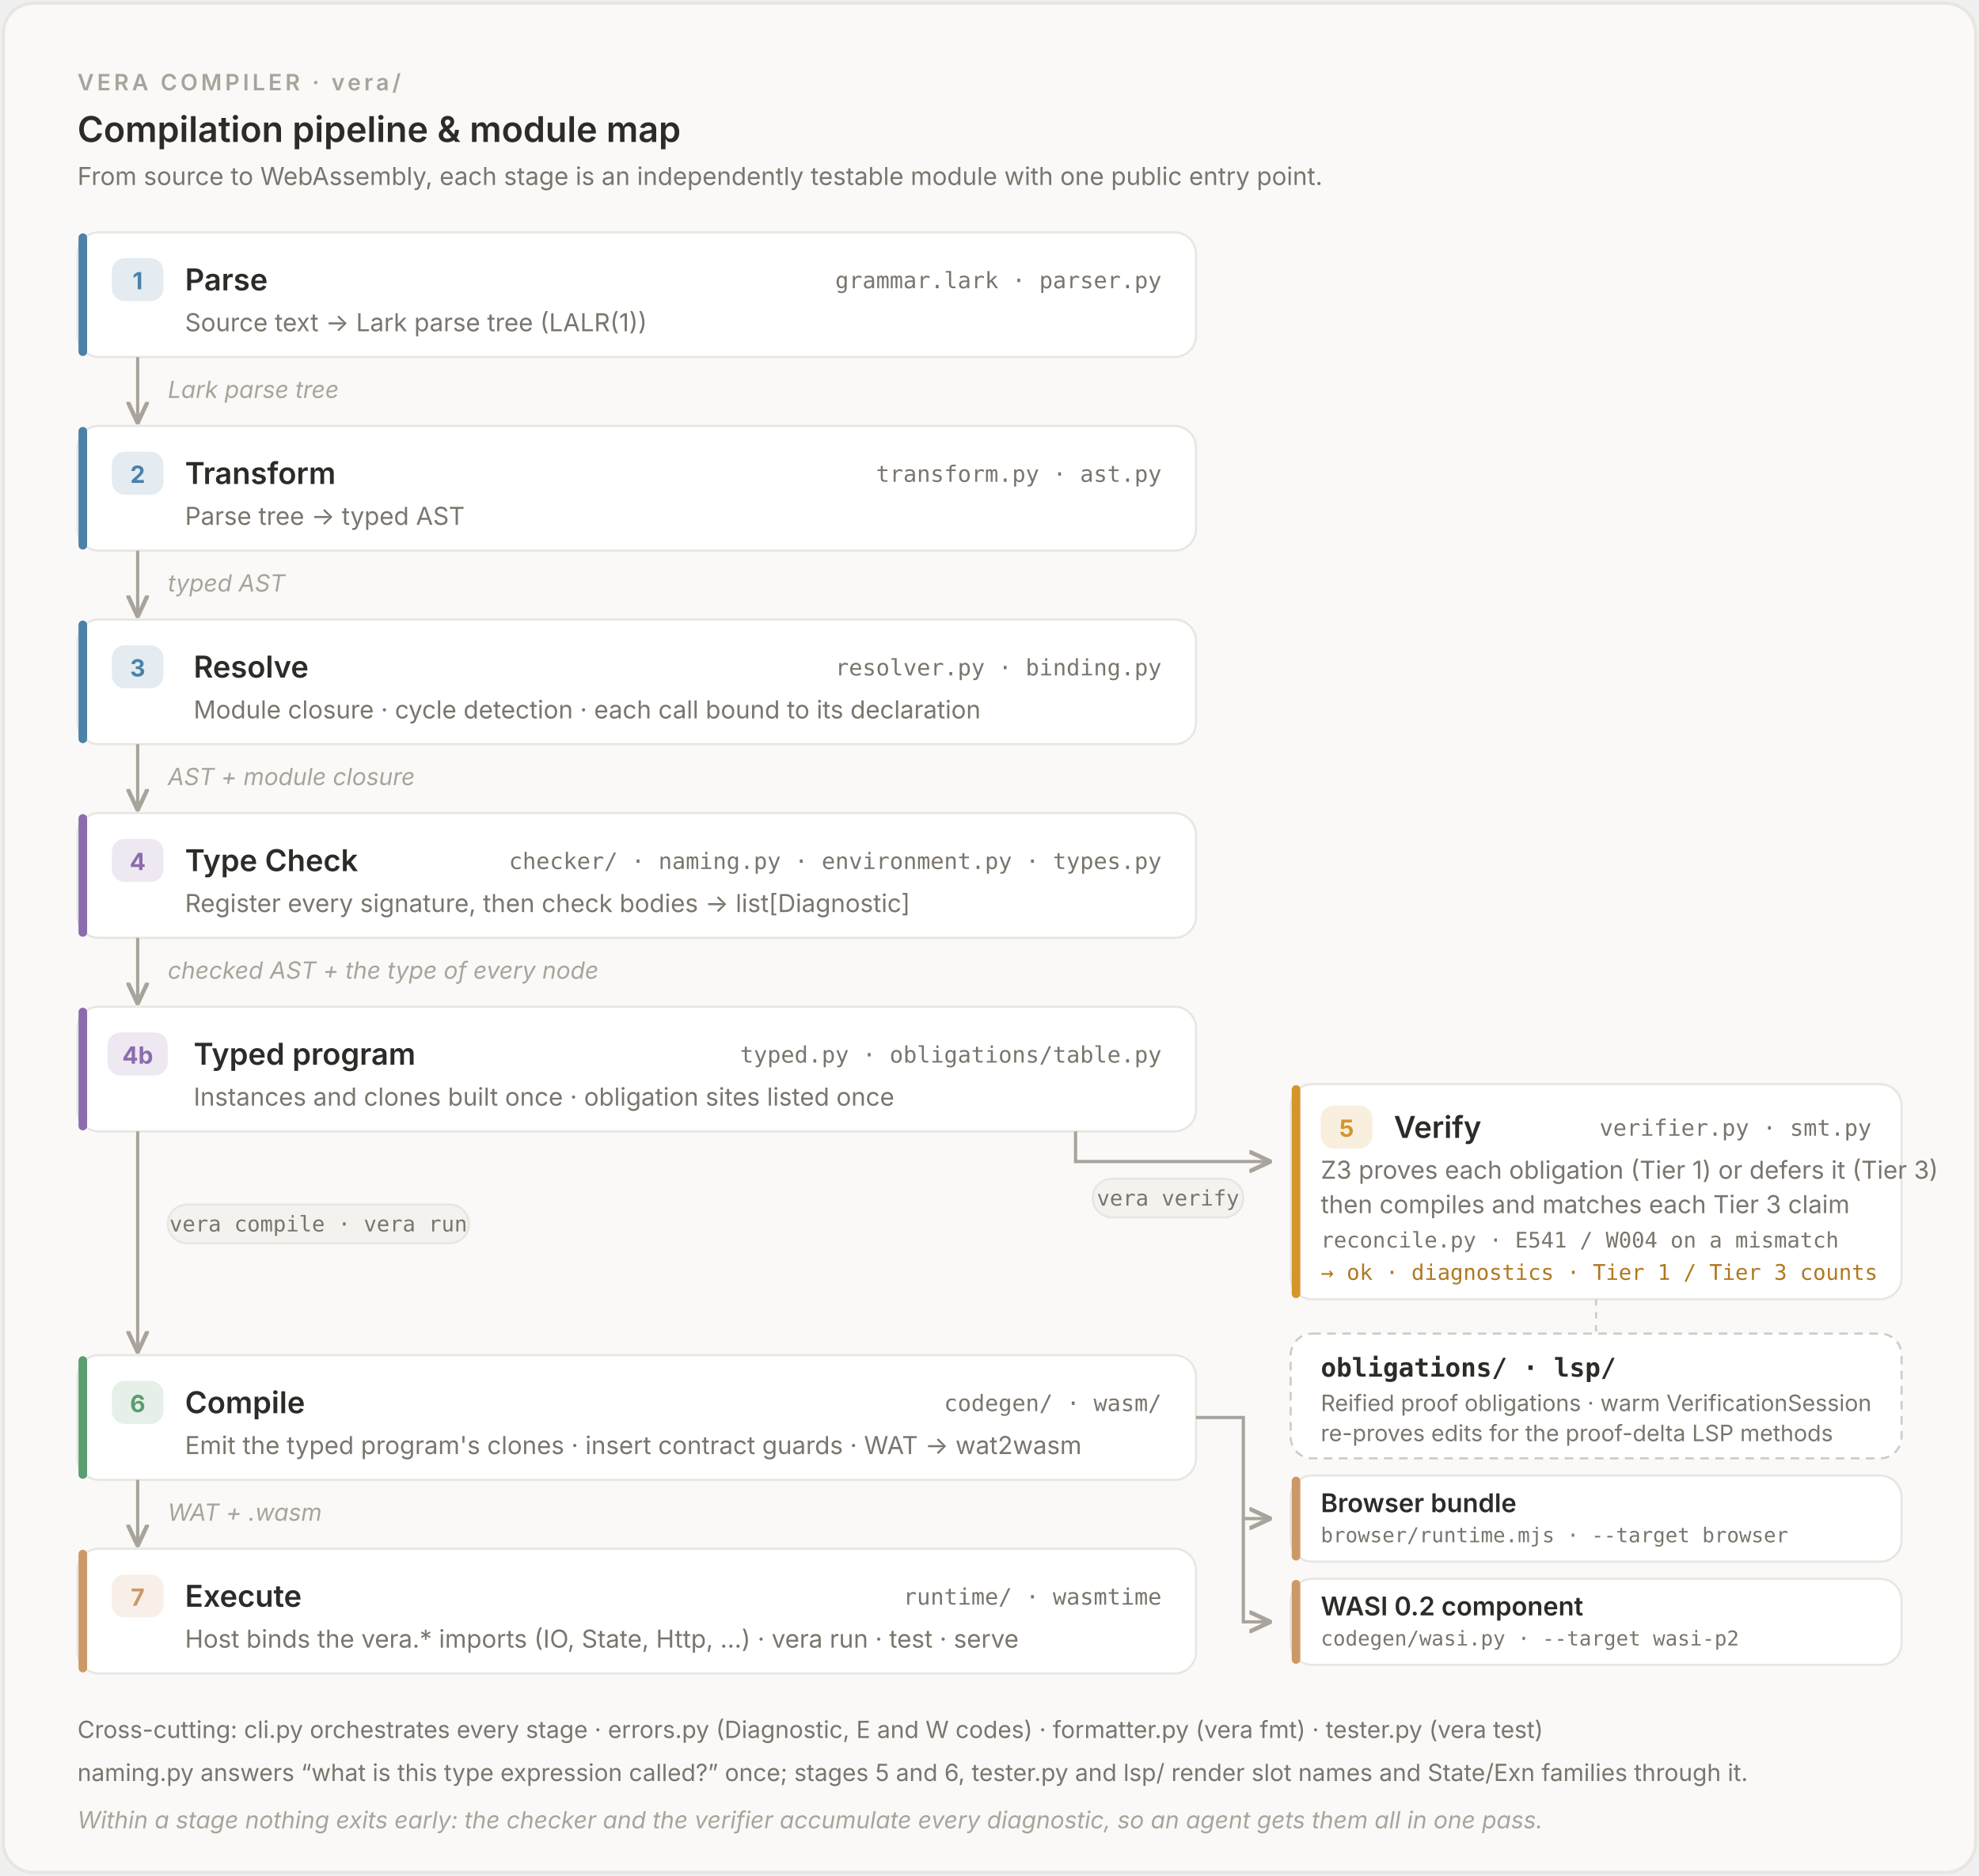
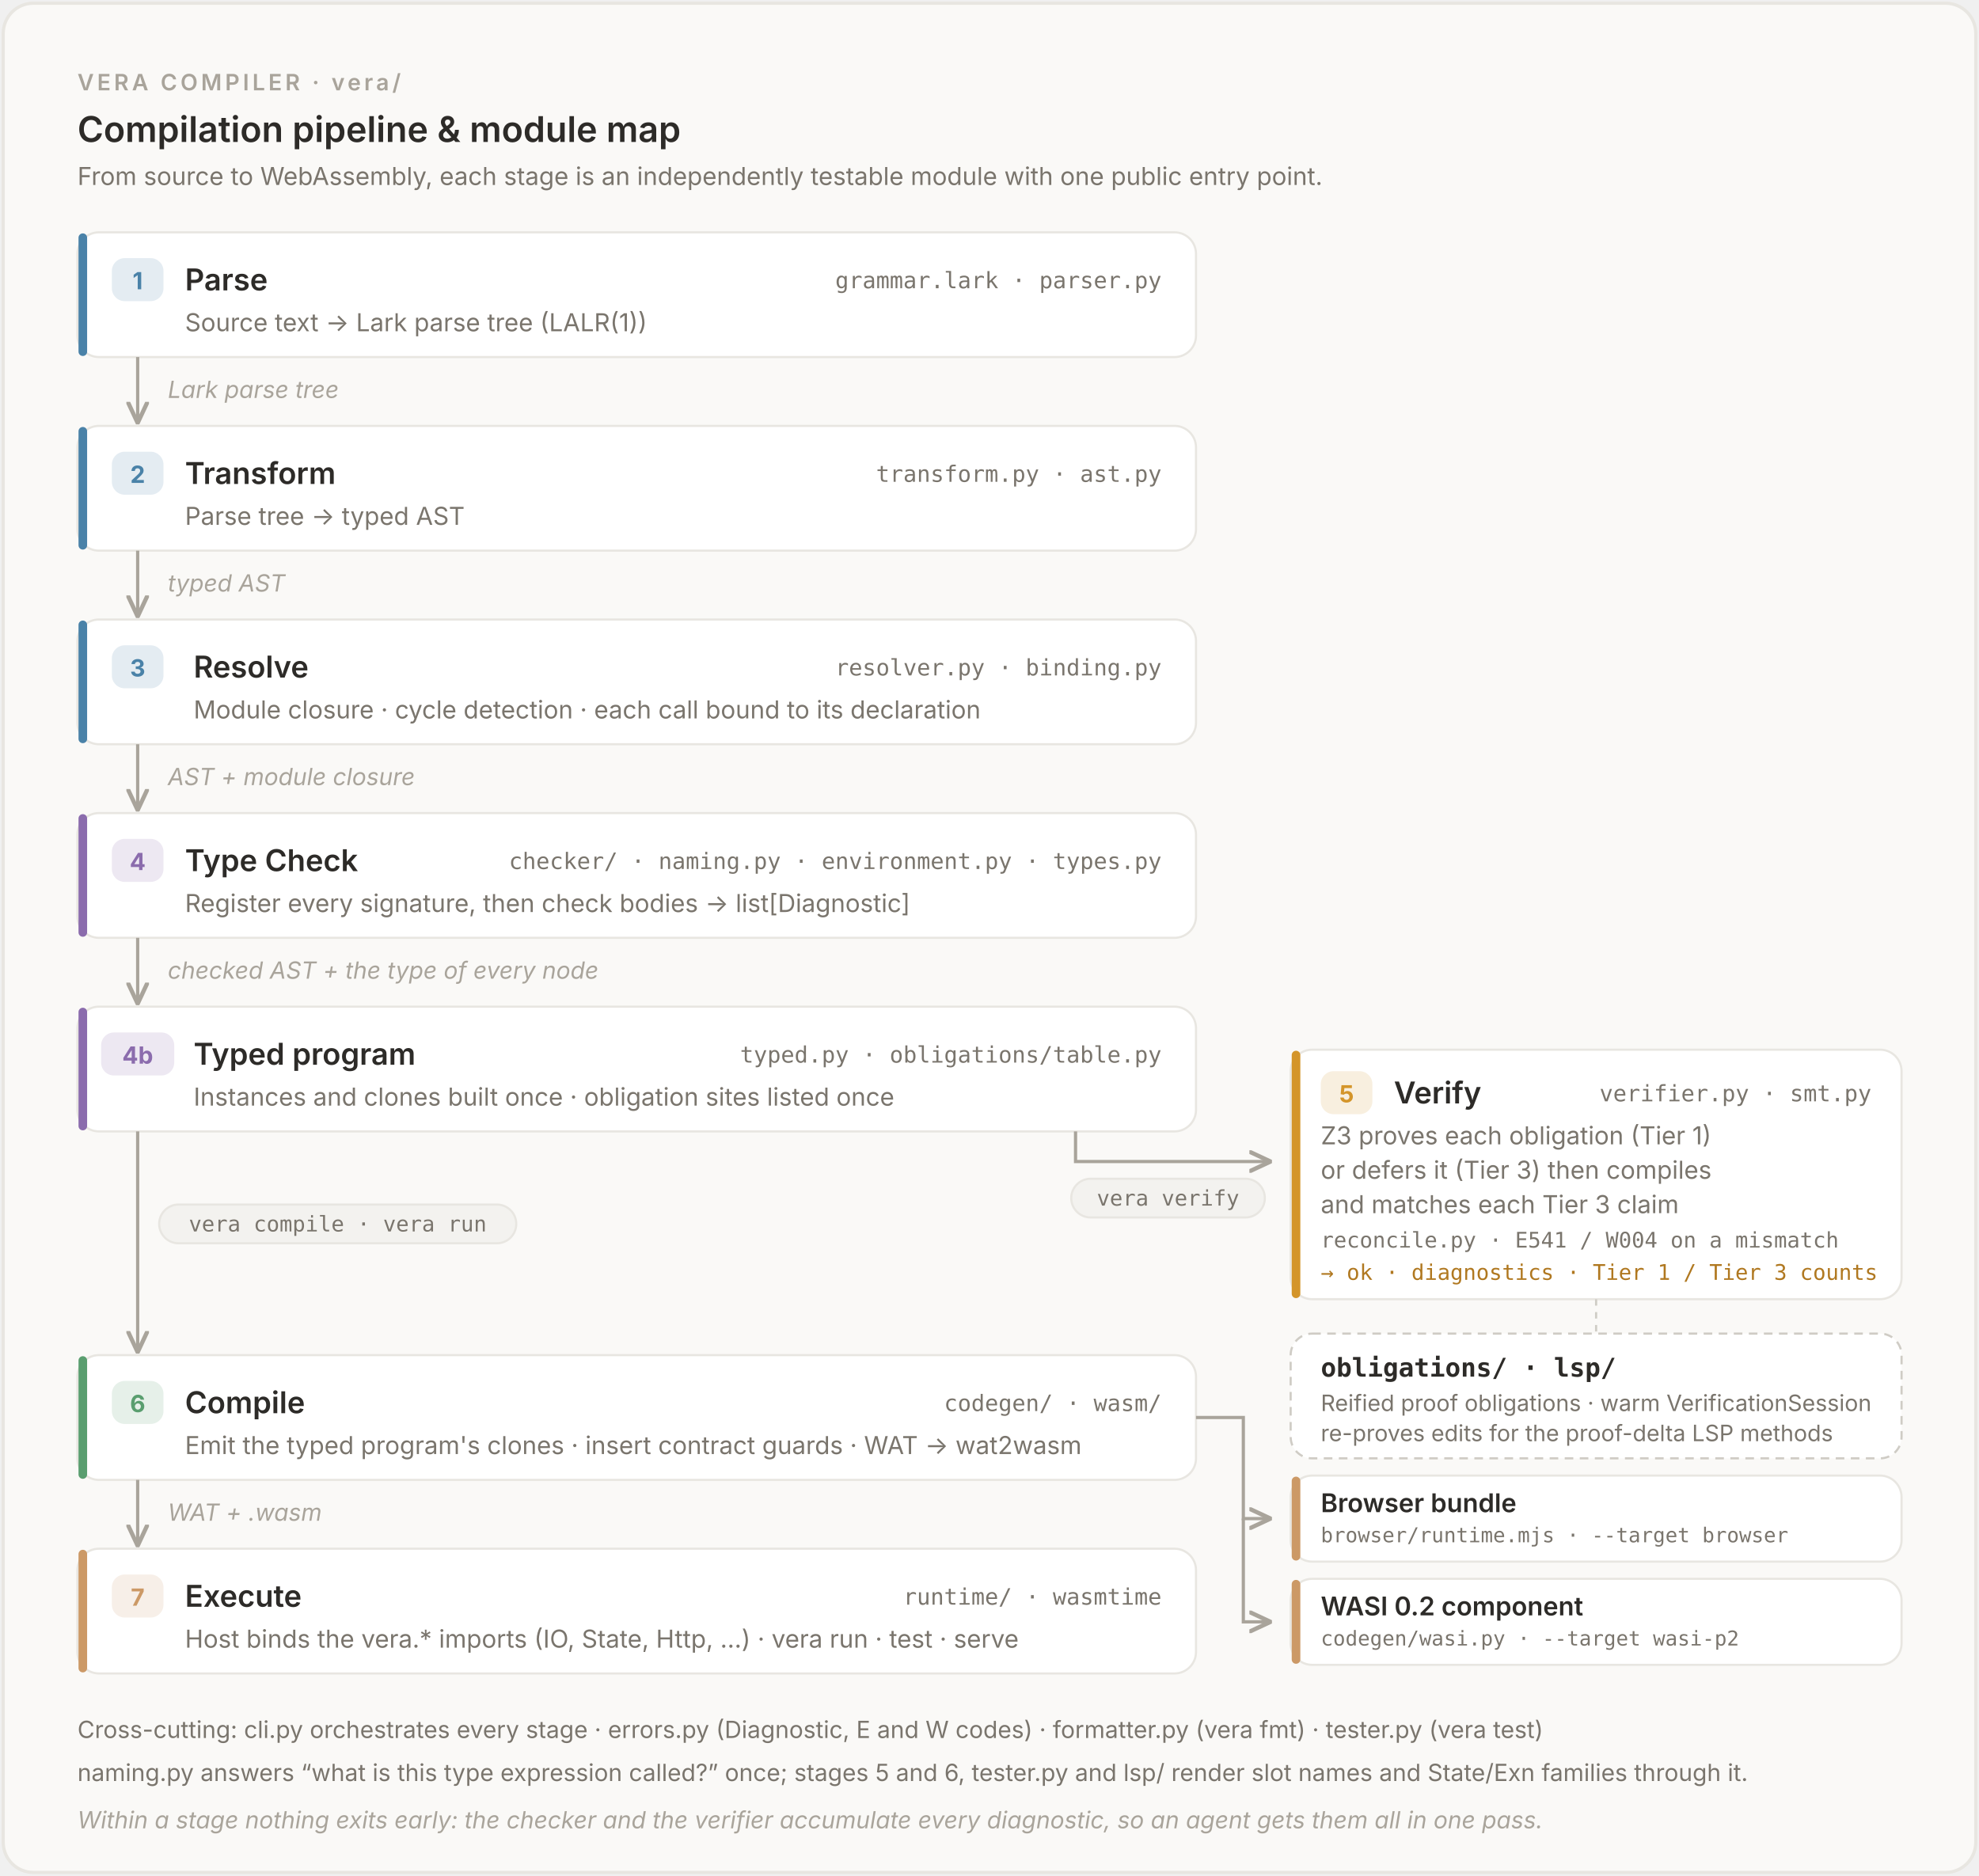
<svg xmlns="http://www.w3.org/2000/svg" width="920" height="872" viewBox="0 0 920 872" role="img" aria-labelledby="title">
  <defs>
    <marker id="arr" viewBox="0 0 8 8" refX="7" refY="4" markerWidth="7" markerHeight="7" orient="auto-start-reverse">
      <path d="M0,0.5 L7.5,4 L0,7.5" fill="none" stroke="#a9a49b" stroke-width="1.5" stroke-linecap="round" stroke-linejoin="round" />
    </marker>
    <style>
      .f  { font-family: -apple-system, BlinkMacSystemFont, 'Segoe UI', system-ui, sans-serif; }
      .m  { font-family: 'SF Mono', Menlo, Monaco, Consolas, monospace; }
      .micro { font-size: 10.5px; font-weight: 600; letter-spacing: 1.5px; fill: #a9a49b; }
      .h1 { font-size: 16.5px; font-weight: 600; fill: #2d2b28; }
      .sub { font-size: 11.5px; fill: #7a756d; }
      .card { fill: #ffffff; stroke: #e8e6e1; stroke-width: 1; }
      .dash { fill: #ffffff; stroke: #cfccc5; stroke-width: 1; stroke-dasharray: 4 3; }
      .title { font-size: 14px; font-weight: 600; fill: #2d2b28; }
      .t12 { font-size: 12px; font-weight: 600; fill: #2d2b28; }
      .mod { font-size: 10.5px; fill: #7a756d; }
      .desc { font-size: 11.5px; fill: #7a756d; }
      .num { font-size: 11px; font-weight: 700; }
      .art { font-size: 11px; font-style: italic; fill: #a9a49b; }
      .pill { fill: #f3f2ef; stroke: #e8e6e1; stroke-width: 1; }
      .pillt { font-size: 10px; fill: #7a756d; }
      .edge { fill: none; stroke: #a9a49b; stroke-width: 1.5; }
      .foot { font-size: 11px; fill: #7a756d; }
      .footi { font-size: 11px; font-style: italic; fill: #a9a49b; }
    </style>
  </defs>
  <rect x="1.5" y="1.5" width="917" height="869" rx="14" fill="#faf9f7" stroke="#e8e6e1" stroke-width="1.5" />
  <text class="f micro" x="36" y="42">VERA COMPILER · vera/</text>
  <text class="f h1" x="36" y="66">Compilation pipeline &amp; module map</text>
  <text class="f sub" x="36" y="86">From source to WebAssembly, each stage is an independently testable module with one public entry point.</text>
  <g>
    <rect class="card" x="36" y="108" width="520" height="58" rx="10" />
    <rect x="36.5" y="108.5" width="4" height="57" rx="2" fill="#4a82a8" />
    <rect x="52" y="120" width="24" height="20" rx="6" fill="#e4ecf2" />
    <text class="f num" x="64" y="134.5" text-anchor="middle" fill="#4a82a8">1</text>
    <text class="f title" x="86" y="135">Parse</text>
    <text class="m mod" x="540" y="134" text-anchor="end">grammar.lark · parser.py</text>
    <text class="f desc" x="86" y="154">Source text → Lark parse tree (LALR(1))</text>
  </g>
  <line class="edge" x1="64" y1="166" x2="64" y2="196" marker-end="url(#arr)" />
  <text class="f art" x="78" y="185">Lark parse tree</text>
  <g>
    <rect class="card" x="36" y="198" width="520" height="58" rx="10" />
    <rect x="36.5" y="198.5" width="4" height="57" rx="2" fill="#4a82a8" />
    <rect x="52" y="210" width="24" height="20" rx="6" fill="#e4ecf2" />
    <text class="f num" x="64" y="224.5" text-anchor="middle" fill="#4a82a8">2</text>
    <text class="f title" x="86" y="225">Transform</text>
    <text class="m mod" x="540" y="224" text-anchor="end">transform.py · ast.py</text>
    <text class="f desc" x="86" y="244">Parse tree → typed AST</text>
  </g>
  <line class="edge" x1="64" y1="256" x2="64" y2="286" marker-end="url(#arr)" />
  <text class="f art" x="78" y="275">typed AST</text>
  <g>
    <rect class="card" x="36" y="288" width="520" height="58" rx="10" />
    <rect x="36.5" y="288.5" width="4" height="57" rx="2" fill="#4a82a8" />
    <rect x="52" y="300" width="24" height="20" rx="6" fill="#e4ecf2" />
    <text class="f num" x="64" y="314.5" text-anchor="middle" fill="#4a82a8">3</text>
    <text class="f title" x="90" y="315">Resolve</text>
    <text class="m mod" x="540" y="314" text-anchor="end">resolver.py · binding.py</text>
    <text class="f desc" x="90" y="334">Module closure · cycle detection · each call bound to its declaration</text>
  </g>
  <line class="edge" x1="64" y1="346" x2="64" y2="376" marker-end="url(#arr)" />
  <text class="f art" x="78" y="365">AST + module closure</text>
  <g>
    <rect class="card" x="36" y="378" width="520" height="58" rx="10" />
    <rect x="36.5" y="378.5" width="4" height="57" rx="2" fill="#8b6cad" />
    <rect x="52" y="390" width="24" height="20" rx="6" fill="#ede8f2" />
    <text class="f num" x="64" y="404.5" text-anchor="middle" fill="#8b6cad">4</text>
    <text class="f title" x="86" y="405">Type Check</text>
    <text class="m mod" x="540" y="404" text-anchor="end">checker/ · naming.py · environment.py · types.py</text>
    <text class="f desc" x="86" y="424">Register every signature, then check bodies → list[Diagnostic]</text>
  </g>
  <line class="edge" x1="64" y1="436" x2="64" y2="466" marker-end="url(#arr)" />
  <text class="f art" x="78" y="455">checked AST + the type of every node</text>
  <g>
    <rect class="card" x="36" y="468" width="520" height="58" rx="10" />
    <rect x="36.5" y="468.5" width="4" height="57" rx="2" fill="#8b6cad" />
-     <rect x="50" y="480" width="28" height="20" rx="6" fill="#ede8f2" />
+     <rect x="47" y="480" width="34" height="20" rx="6" fill="#ede8f2" />
    <text class="f num" x="64" y="494.5" text-anchor="middle" fill="#8b6cad">4b</text>
    <text class="f title" x="90" y="495">Typed program</text>
    <text class="m mod" x="540" y="494" text-anchor="end">typed.py · obligations/table.py</text>
    <text class="f desc" x="90" y="514">Instances and clones built once · obligation sites listed once</text>
  </g>
  <line class="edge" x1="64" y1="526" x2="64" y2="628" marker-end="url(#arr)" />
-   <rect class="pill" x="78" y="560" width="140" height="18" rx="9" />
-   <text class="m pillt" x="148" y="572.5" text-anchor="middle">vera compile · vera run</text>
+   <rect class="pill" x="74" y="560" width="166" height="18" rx="9" />
+   <text class="m pillt" x="157" y="572.5" text-anchor="middle">vera compile · vera run</text>
  <polyline class="edge" points="500,526 500,540 590,540" marker-end="url(#arr)" />
-   <rect class="pill" x="508" y="548" width="70" height="18" rx="9" />
+   <rect class="pill" x="498" y="548" width="90" height="18" rx="9" />
  <text class="m pillt" x="543" y="560.5" text-anchor="middle">vera verify</text>
  <g>
-     <rect class="card" x="600" y="504" width="284" height="100" rx="10" />
-     <rect x="600.5" y="504.5" width="4" height="99" rx="2" fill="#d4952a" />
-     <rect x="614" y="514" width="24" height="20" rx="6" fill="#f8efdf" />
-     <text class="f num" x="626" y="528.5" text-anchor="middle" fill="#d4952a">5</text>
-     <text class="f title" x="648" y="529">Verify</text>
-     <text class="m mod" x="870" y="528" text-anchor="end">verifier.py · smt.py</text>
-     <text class="f desc" x="614" y="548">Z3 proves each obligation (Tier 1) or defers it (Tier 3)</text>
-     <text class="f desc" x="614" y="564">then compiles and matches each Tier 3 claim</text>
+     <rect class="card" x="600" y="488" width="284" height="116" rx="10" />
+     <rect x="600.5" y="488.5" width="4" height="115" rx="2" fill="#d4952a" />
+     <rect x="614" y="498" width="24" height="20" rx="6" fill="#f8efdf" />
+     <text class="f num" x="626" y="512.5" text-anchor="middle" fill="#d4952a">5</text>
+     <text class="f title" x="648" y="513">Verify</text>
+     <text class="m mod" x="870" y="512" text-anchor="end">verifier.py · smt.py</text>
+     <text class="f desc" x="614" y="532">Z3 proves each obligation (Tier 1)</text>
+     <text class="f desc" x="614" y="548">or defers it (Tier 3) then compiles</text>
+     <text class="f desc" x="614" y="564">and matches each Tier 3 claim</text>
    <text class="m" x="614" y="580" font-size="10px" fill="#7a756d">reconcile.py · E541 / W004 on a mismatch</text>
    <text class="m" x="614" y="595" font-size="10px" fill="#b07820">→ ok · diagnostics · Tier 1 / Tier 3 counts</text>
  </g>
  <line x1="742" y1="604" x2="742" y2="620" stroke="#cfccc5" stroke-width="1" stroke-dasharray="3 3" />
  <g>
    <rect class="dash" x="600" y="620" width="284" height="58" rx="10" />
    <text class="m t12" x="614" y="640" font-size="11px">obligations/ · lsp/</text>
    <text class="f" x="614" y="656" font-size="10.5px" fill="#7a756d">Reified proof obligations · warm VerificationSession</text>
    <text class="f" x="614" y="670" font-size="10.5px" fill="#7a756d">re-proves edits for the proof-delta LSP methods</text>
  </g>
  <g>
    <rect class="card" x="36" y="630" width="520" height="58" rx="10" />
    <rect x="36.5" y="630.5" width="4" height="57" rx="2" fill="#5a9e6f" />
    <rect x="52" y="642" width="24" height="20" rx="6" fill="#e6f0e9" />
    <text class="f num" x="64" y="656.5" text-anchor="middle" fill="#5a9e6f">6</text>
    <text class="f title" x="86" y="657">Compile</text>
    <text class="m mod" x="540" y="656" text-anchor="end">codegen/ · wasm/</text>
    <text class="f desc" x="86" y="676">Emit the typed program's clones · insert contract guards · WAT → wat2wasm</text>
  </g>
  <line class="edge" x1="64" y1="688" x2="64" y2="718" marker-end="url(#arr)" />
  <text class="f art" x="78" y="707">WAT + .wasm</text>
  <polyline class="edge" points="556,659 578,659 578,706 590,706" marker-end="url(#arr)" />
  <polyline class="edge" points="578,706 578,754 590,754" marker-end="url(#arr)" />
  <g>
    <rect class="card" x="36" y="720" width="520" height="58" rx="10" />
    <rect x="36.5" y="720.5" width="4" height="57" rx="2" fill="#cc9966" />
    <rect x="52" y="732" width="24" height="20" rx="6" fill="#f7efe8" />
    <text class="f num" x="64" y="746.5" text-anchor="middle" fill="#cc9966">7</text>
    <text class="f title" x="86" y="747">Execute</text>
    <text class="m mod" x="540" y="746" text-anchor="end">runtime/ · wasmtime</text>
    <text class="f desc" x="86" y="766">Host binds the vera.* imports (IO, State, Http, …) · vera run · test · serve</text>
  </g>
  <g>
    <rect class="card" x="600" y="686" width="284" height="40" rx="10" />
    <rect x="600.5" y="686.5" width="4" height="39" rx="2" fill="#cc9966" />
    <text class="f t12" x="614" y="703">Browser bundle</text>
    <text class="m" x="614" y="717" font-size="9.5px" fill="#7a756d">browser/runtime.mjs · --target browser</text>
  </g>
  <g>
    <rect class="card" x="600" y="734" width="284" height="40" rx="10" />
    <rect x="600.5" y="734.5" width="4" height="39" rx="2" fill="#cc9966" />
    <text class="f t12" x="614" y="751">WASI 0.2 component</text>
    <text class="m" x="614" y="765" font-size="9.5px" fill="#7a756d">codegen/wasi.py · --target wasi-p2</text>
  </g>
  <text class="f foot" x="36" y="808">Cross-cutting: cli.py orchestrates every stage · errors.py (Diagnostic, E and W codes) · formatter.py (vera fmt) · tester.py (vera test)</text>
  <text class="f foot" x="36" y="828">naming.py answers “what is this type expression called?” once; stages 5 and 6, tester.py and lsp/ render slot names and State/Exn families through it.</text>
  <text class="f footi" x="36" y="850">Within a stage nothing exits early: the checker and the verifier accumulate every diagnostic, so an agent gets them all in one pass.</text>
</svg>
